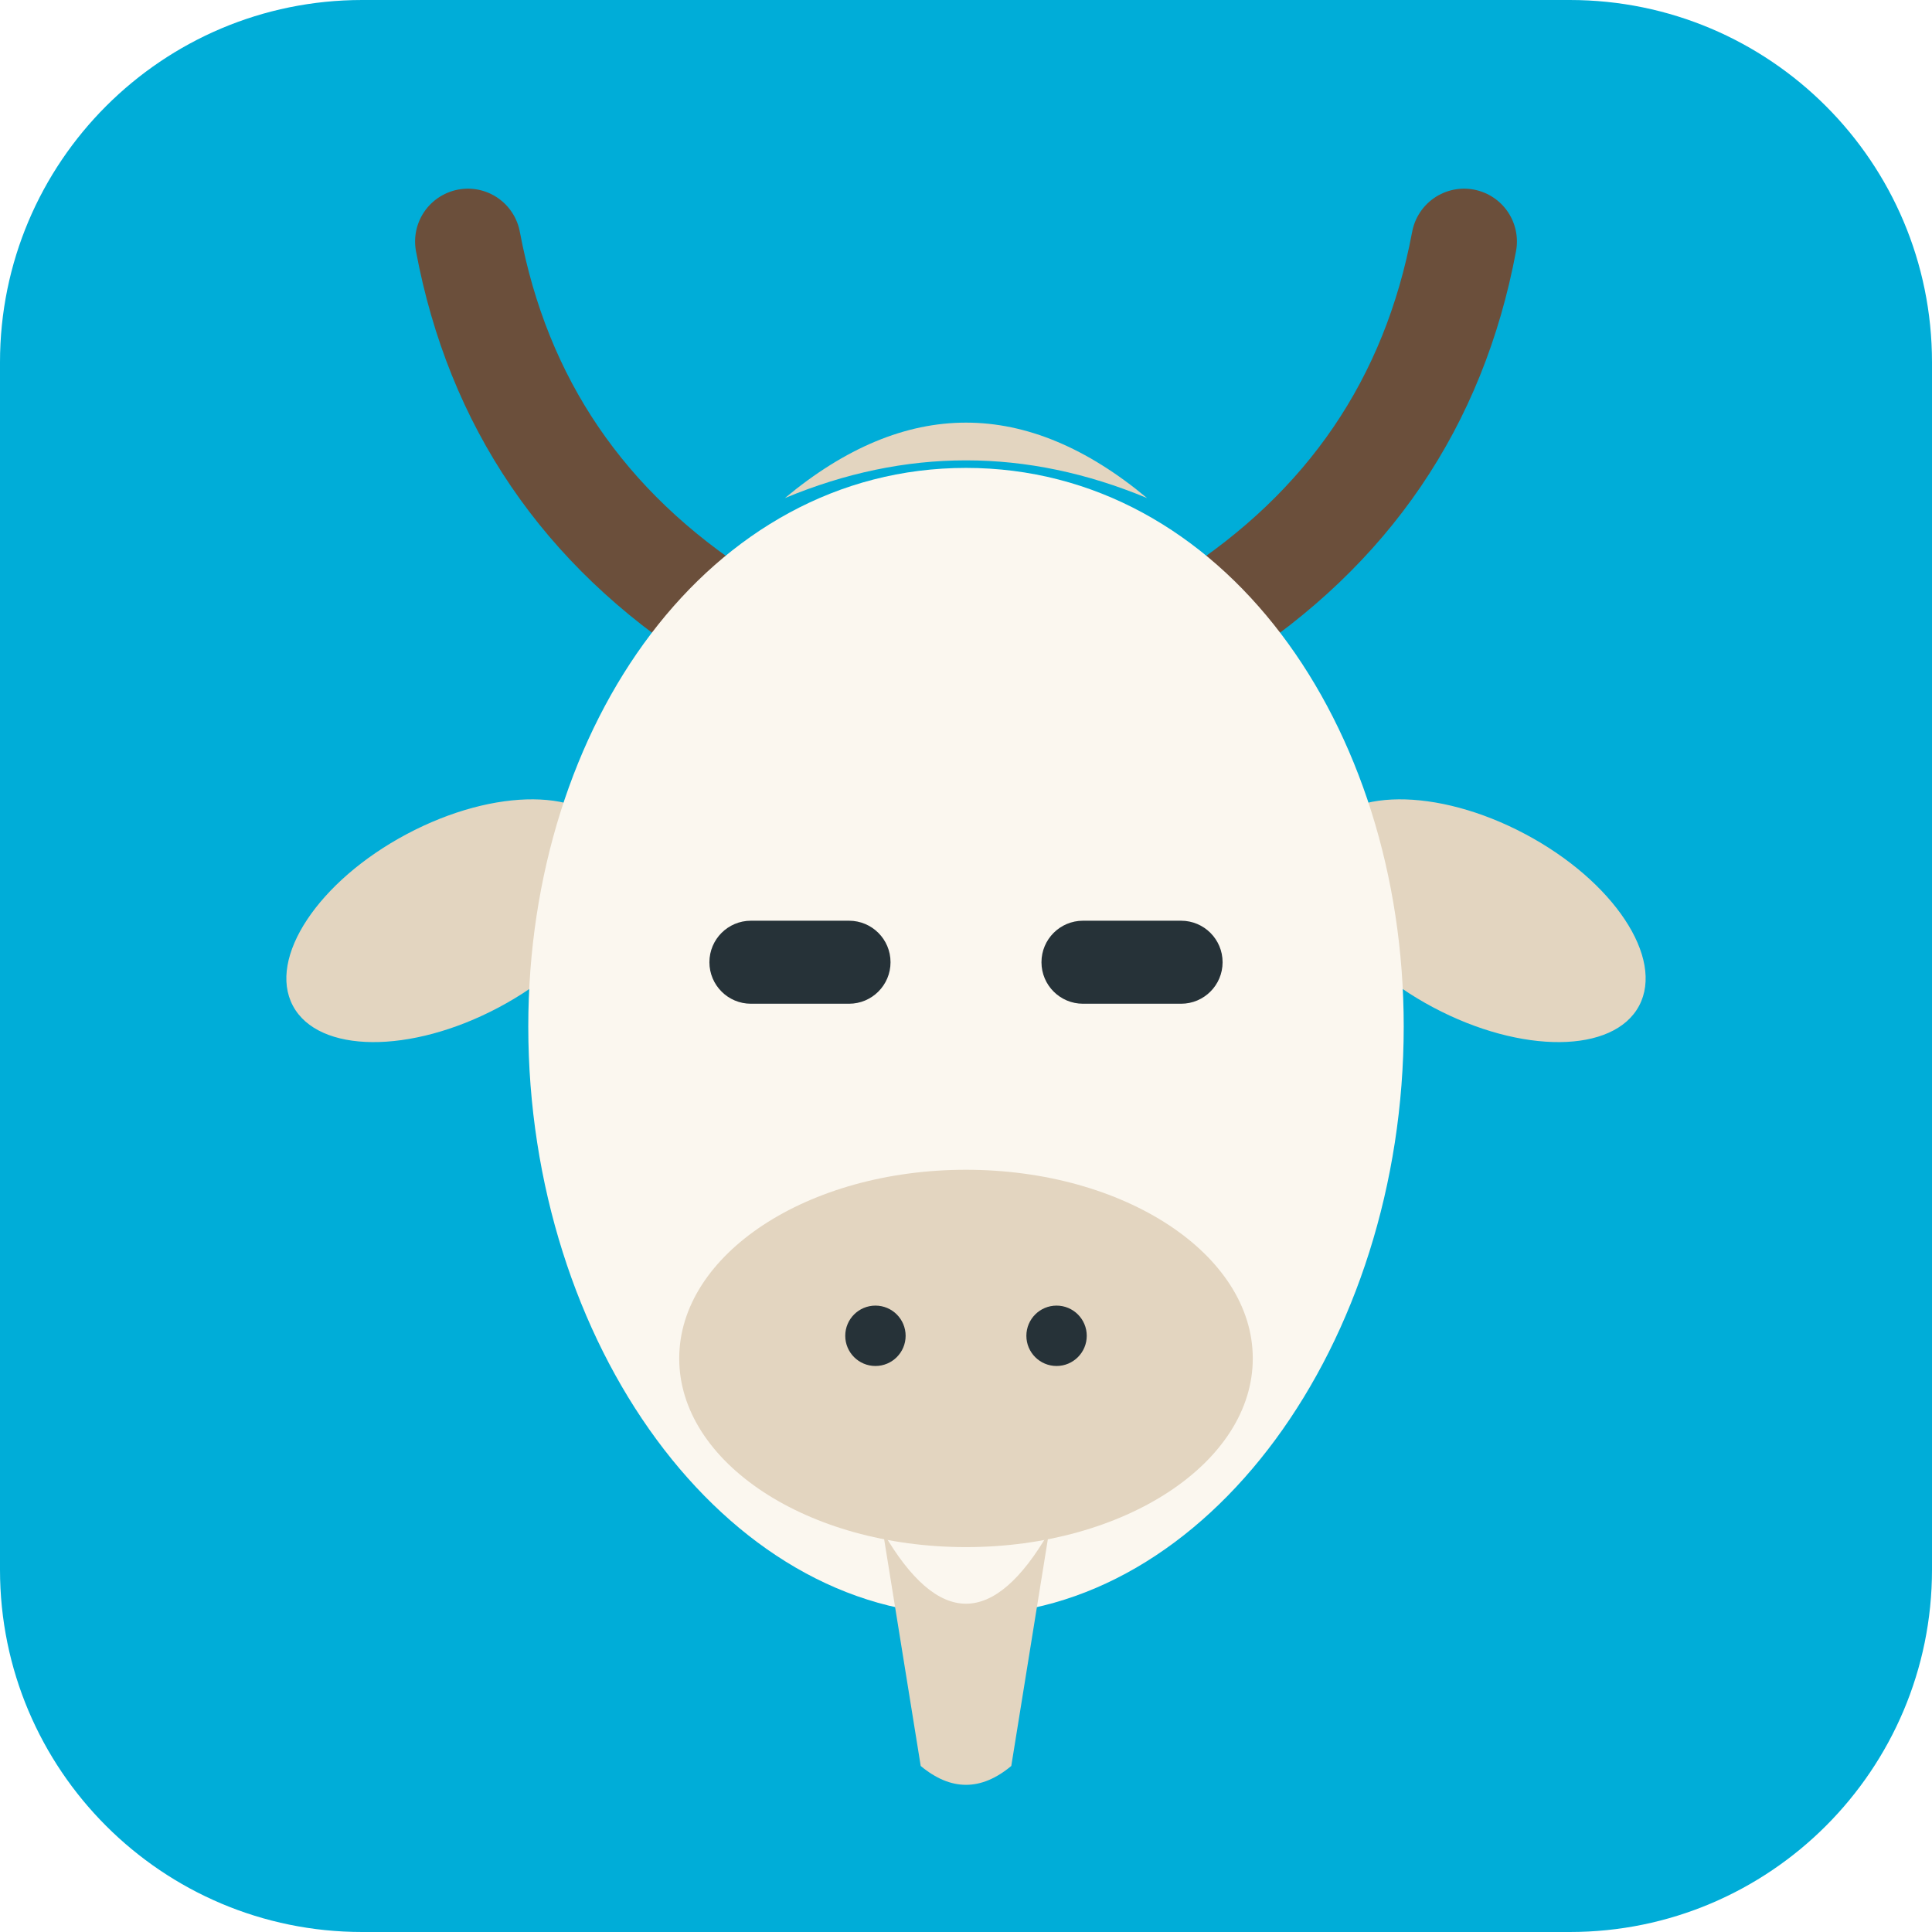
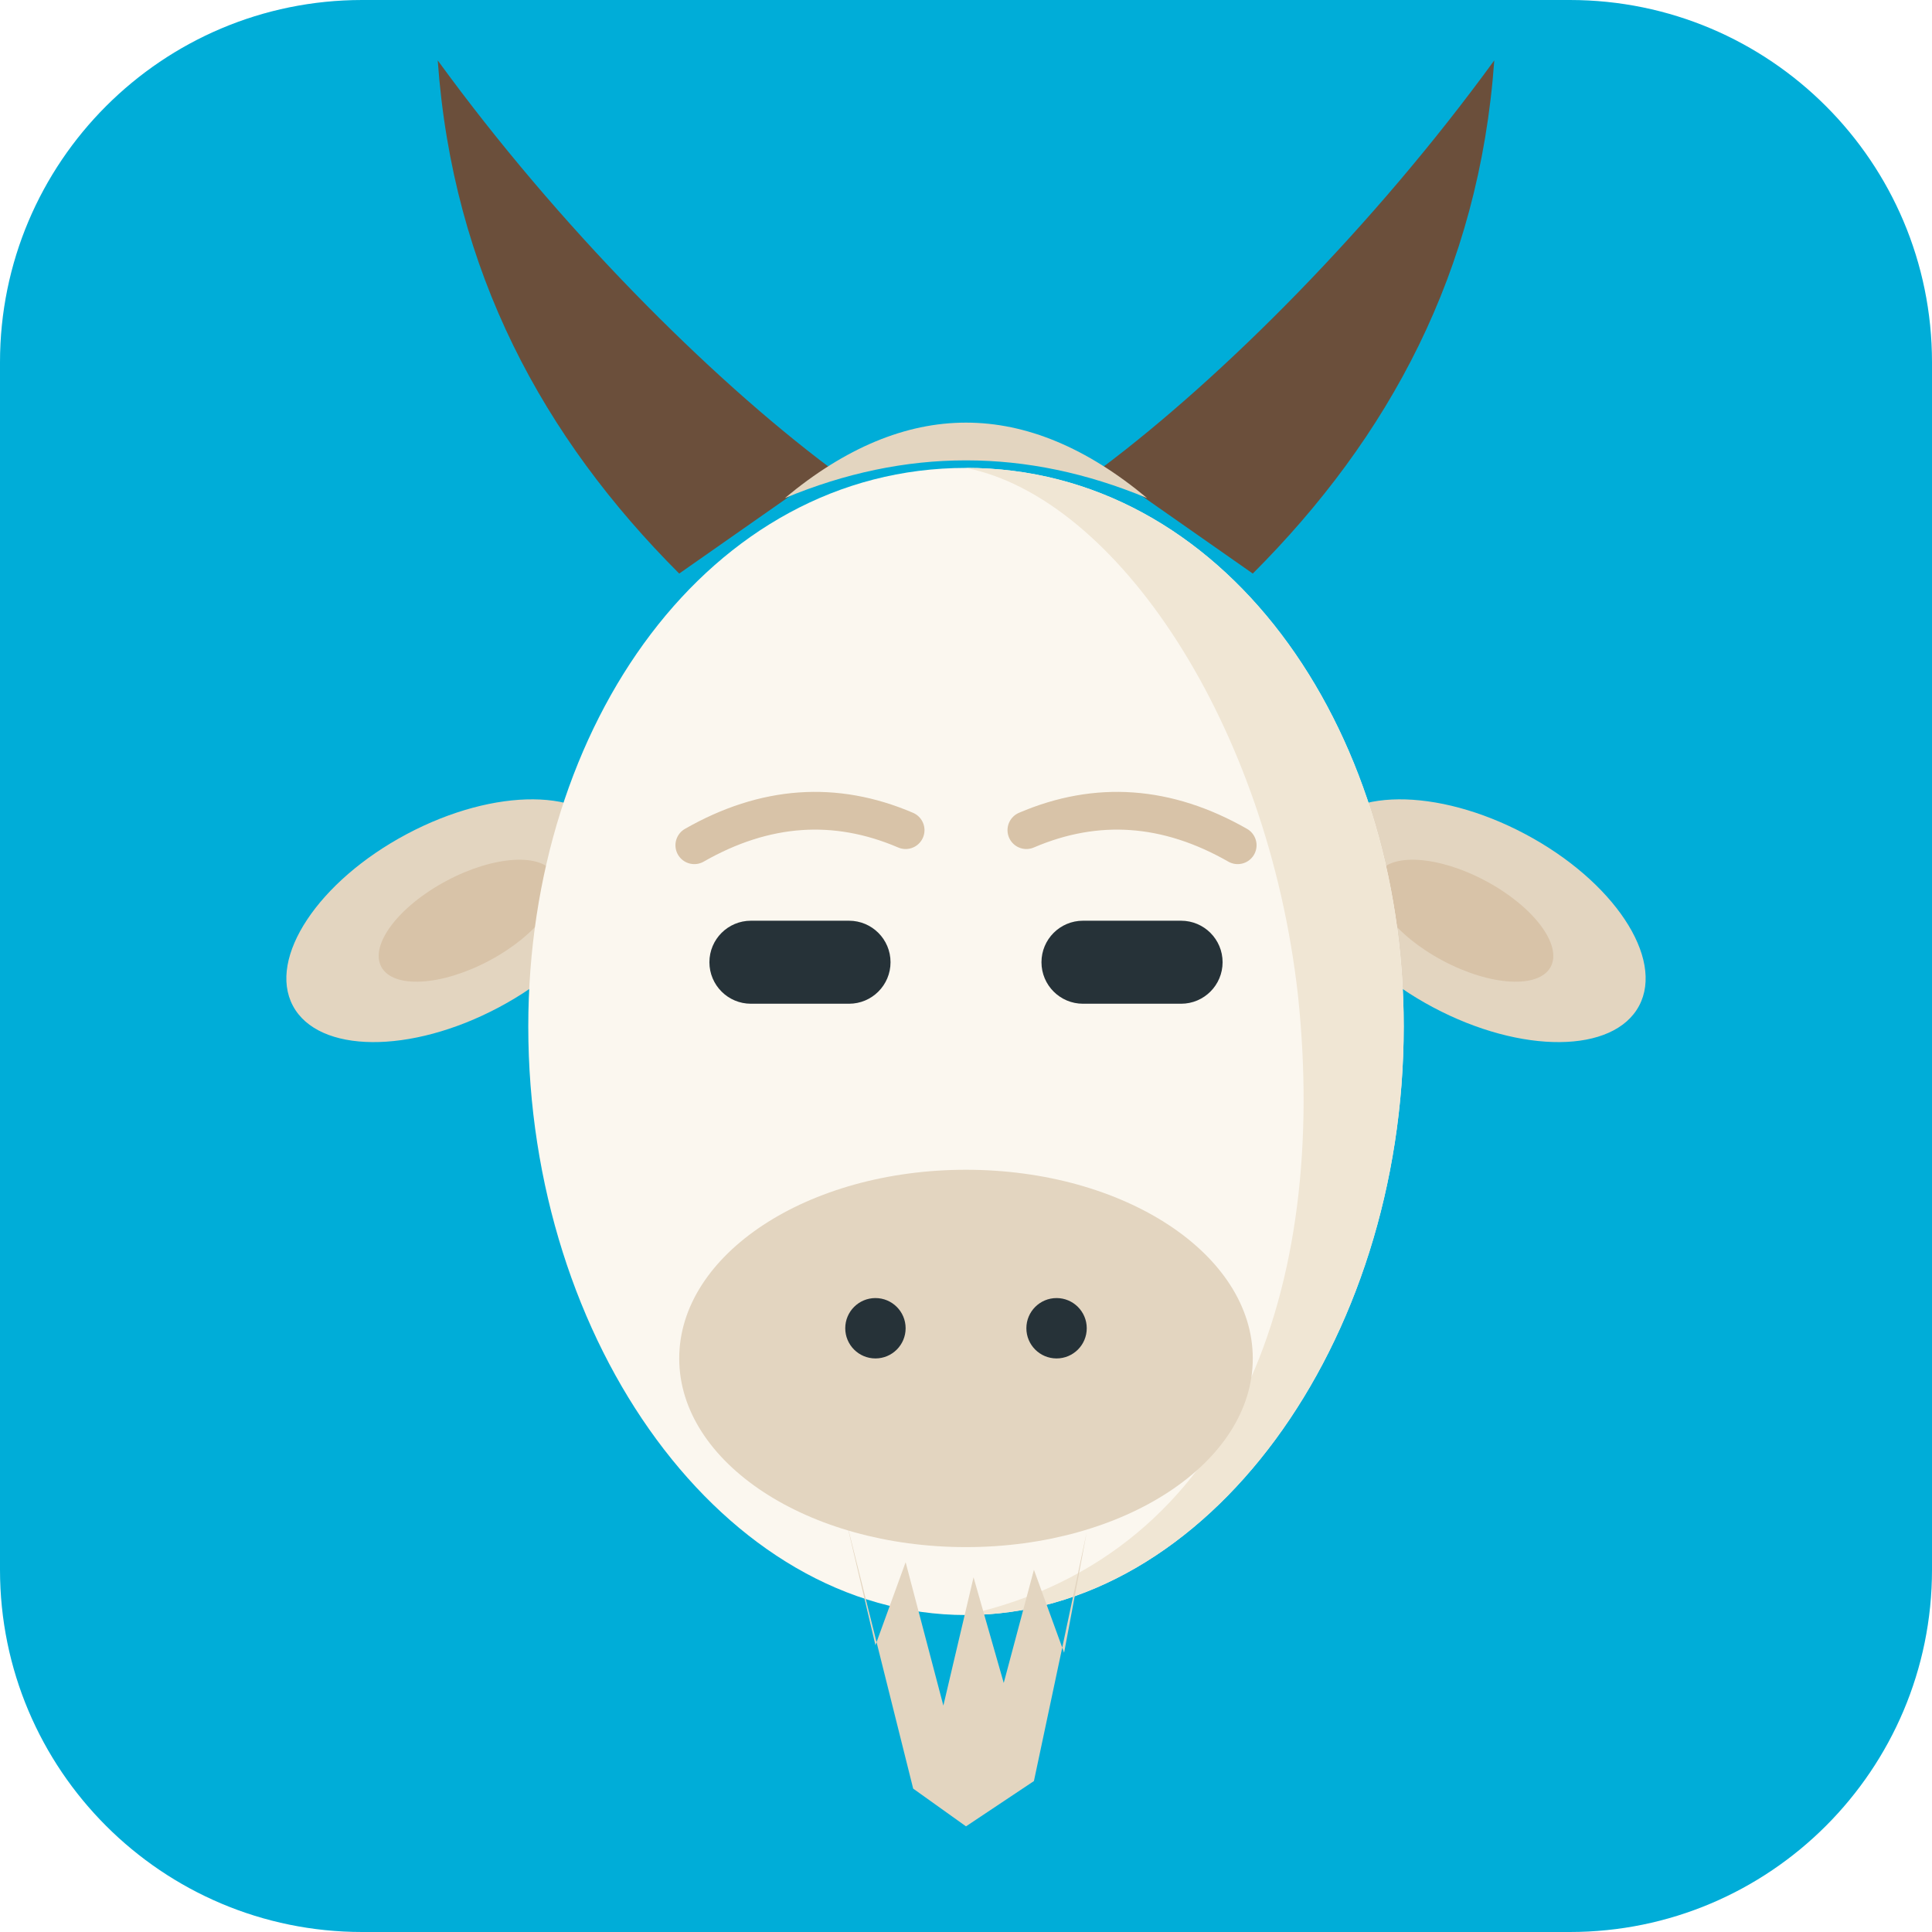
<svg xmlns="http://www.w3.org/2000/svg" viewBox="0 0 256 256">
  <rect width="256" height="256" rx="48" fill="#00ADD8" />
-   <path d="M96 82 Q68 64 62 32" stroke="#6B4F3B" stroke-width="14" fill="none" stroke-linecap="round" />
-   <path d="M160 82 Q188 64 194 32" stroke="#6B4F3B" stroke-width="14" fill="none" stroke-linecap="round" />
+   <path d="M90 76 C72 58 60 36 58 8 C74 30 94 50 110 62 Z" fill="#6B4F3B" />
+   <path d="M166 76 C184 58 196 36 198 8 C182 30 162 50 146 62 Z" fill="#6B4F3B" />
  <ellipse cx="60" cy="122" rx="24" ry="13" transform="rotate(-28 60 122)" fill="#E3D5C0" />
  <ellipse cx="196" cy="122" rx="24" ry="13" transform="rotate(28 196 122)" fill="#E3D5C0" />
+   <ellipse cx="62" cy="122" rx="13" ry="6" transform="rotate(-28 62 122)" fill="#D8C3A8" />
+   <ellipse cx="194" cy="122" rx="13" ry="6" transform="rotate(28 194 122)" fill="#D8C3A8" />
  <path d="M128 62 C162 62 186 96 186 136 C186 178 160 214 128 214 C96 214 70 178 70 136 C70 96 94 62 128 62 Z" fill="#FBF7EF" />
+   <path d="M128 62 C162 62 186 96 186 136 C186 178 160 214 128 214 C164 206 176 170 172 132 C168 96 148 66 128 62 Z" fill="#F0E6D4" />
  <path d="M104 66 Q128 46 152 66 Q128 56 104 66 Z" fill="#E3D5C0" />
+   <path d="M92 112 Q106 104 120 110" stroke="#D8C3A8" stroke-width="5" fill="none" stroke-linecap="round" />
+   <path d="M136 110 Q150 104 164 112" stroke="#D8C3A8" stroke-width="5" fill="none" stroke-linecap="round" />
  <rect x="94" y="122" width="24" height="11" rx="5.5" fill="#263238" />
  <rect x="138" y="122" width="24" height="11" rx="5.5" fill="#263238" />
  <ellipse cx="128" cy="180" rx="38" ry="25" fill="#E3D5C0" />
-   <circle cx="116" cy="177" r="4" fill="#263238" />
-   <circle cx="140" cy="177" r="4" fill="#263238" />
-   <path d="M117 203 Q128 222 139 203 L134 234 Q128 239 122 234 Z" fill="#E3D5C0" />
+   <circle cx="116" cy="176" r="4" fill="#263238" />
+   <circle cx="140" cy="176" r="4" fill="#263238" />
+   <path d="M112 201 L116 218 L120 207 L125 226 L129 209 L133 223 L137 208 L141 219 L144 203 L137 236 L128 242 L121 237 Z" fill="#E3D5C0" />
</svg>
